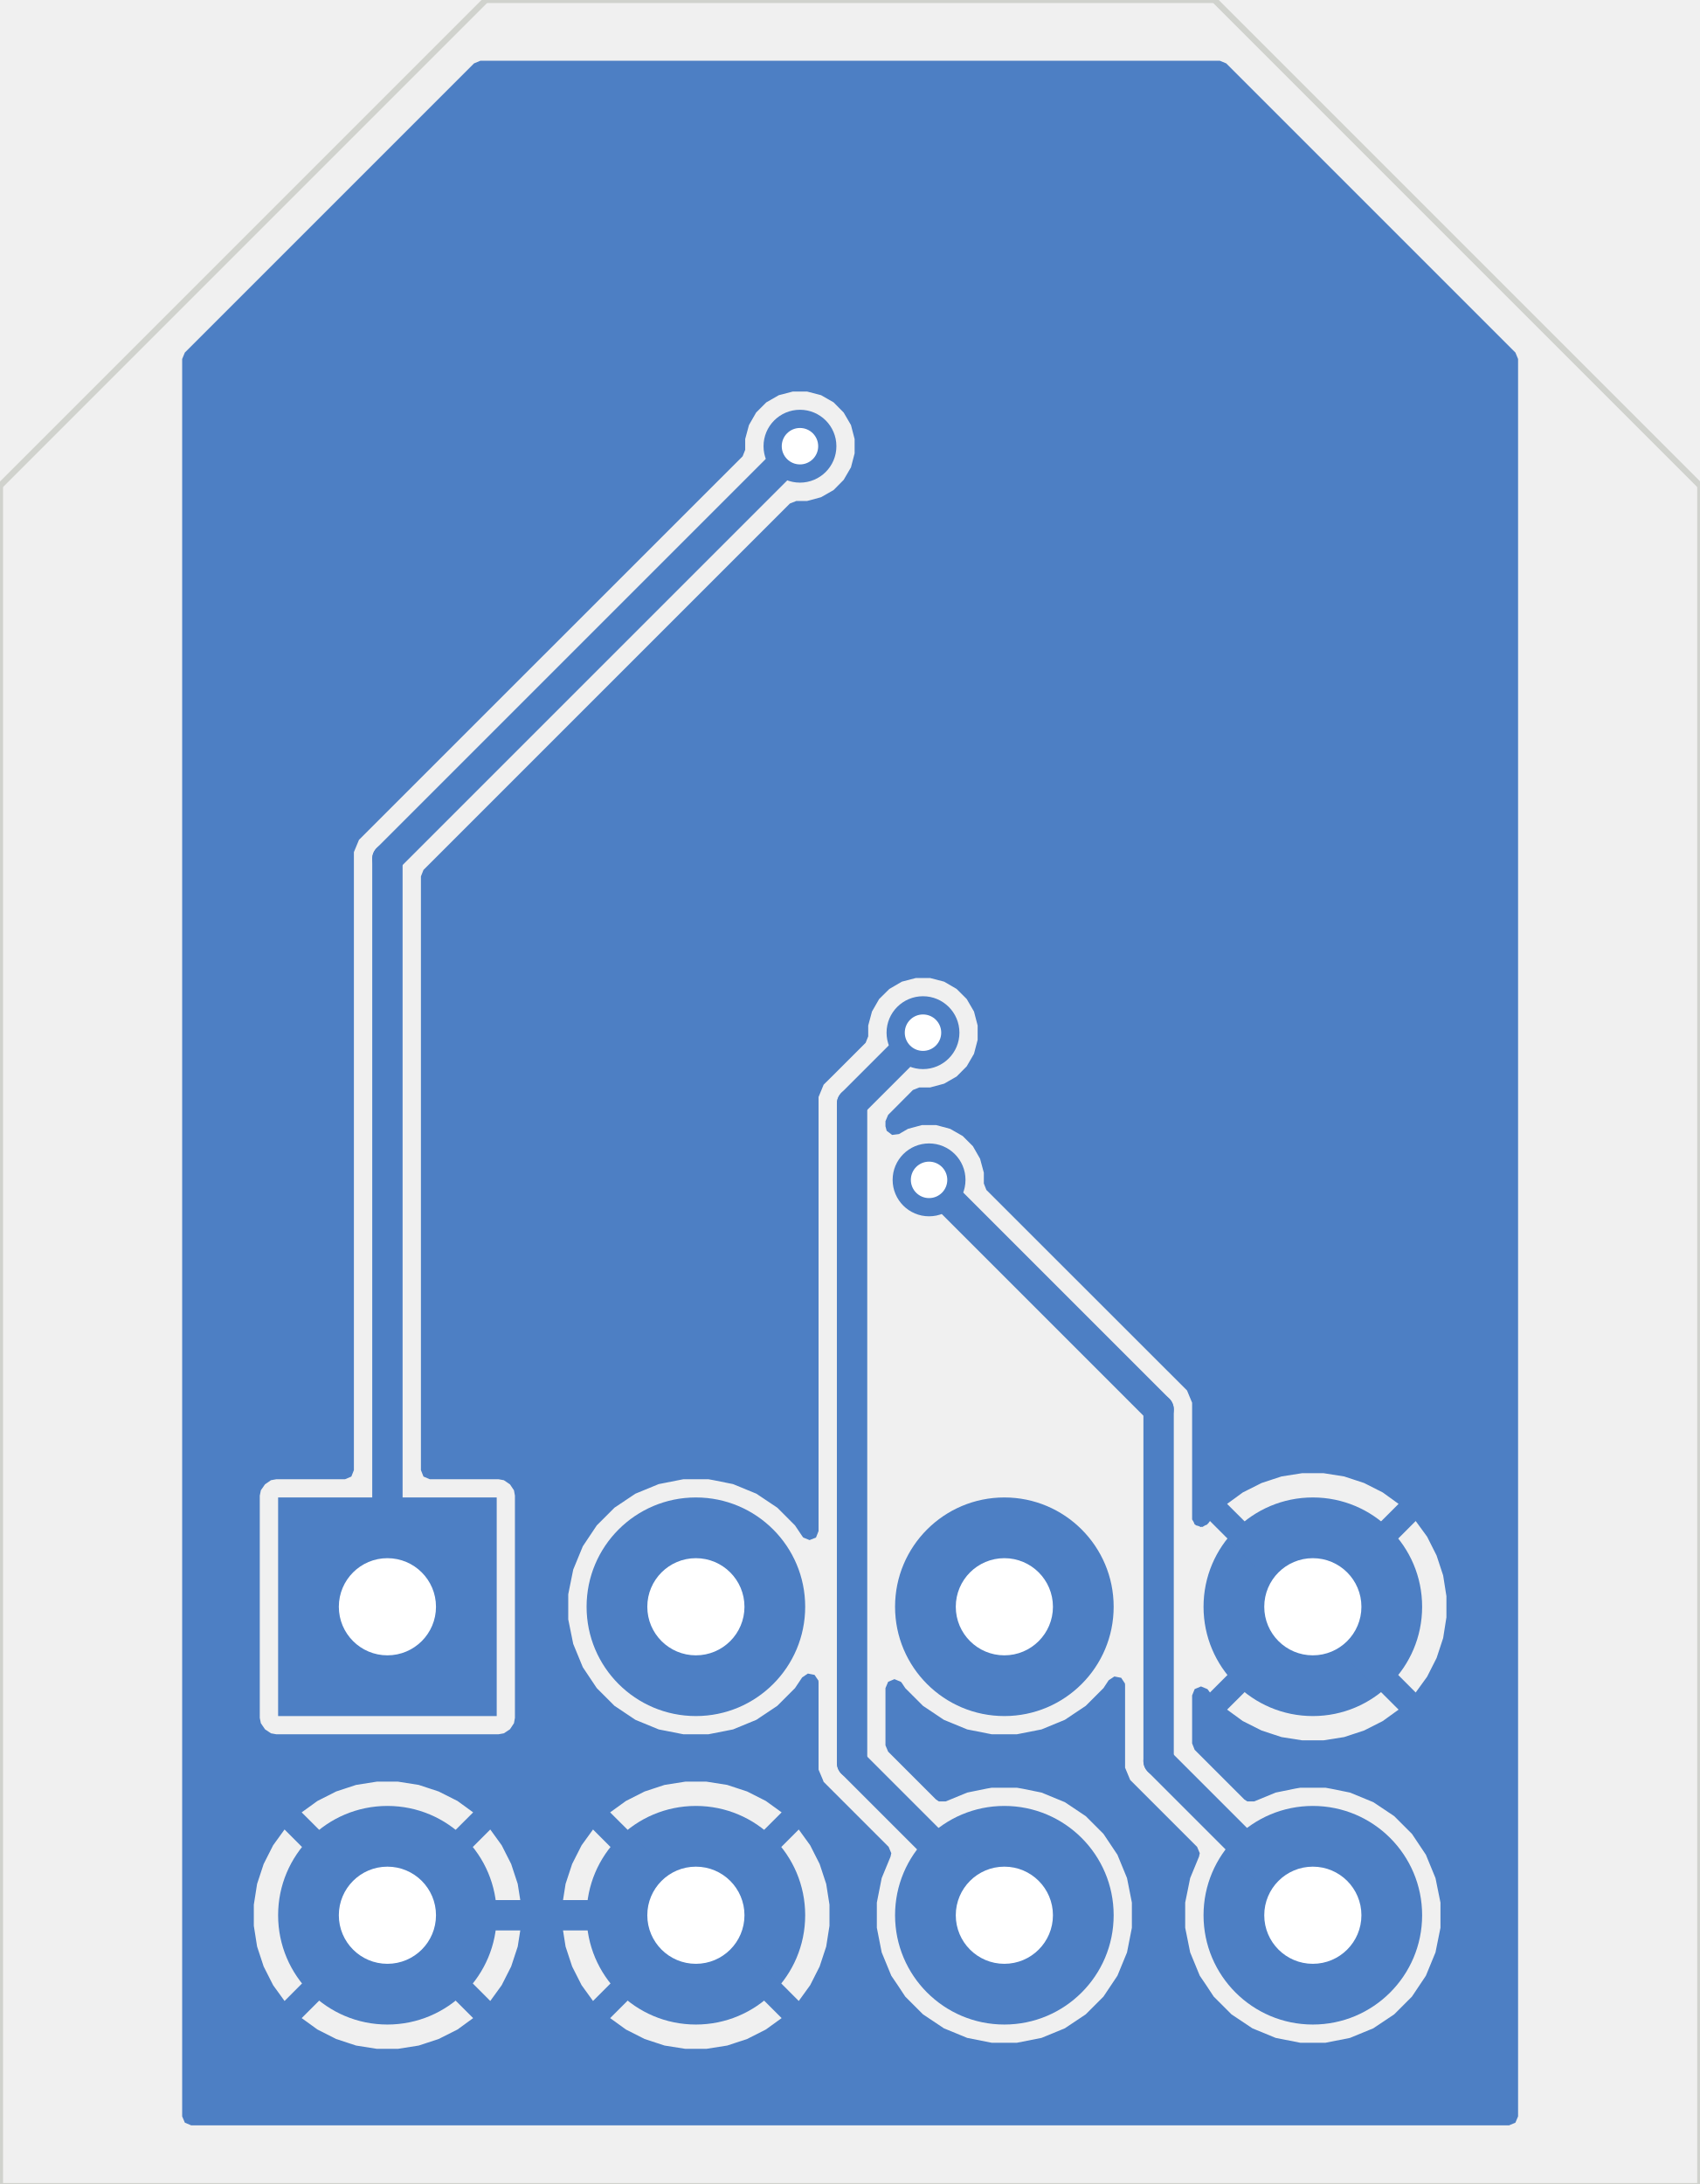
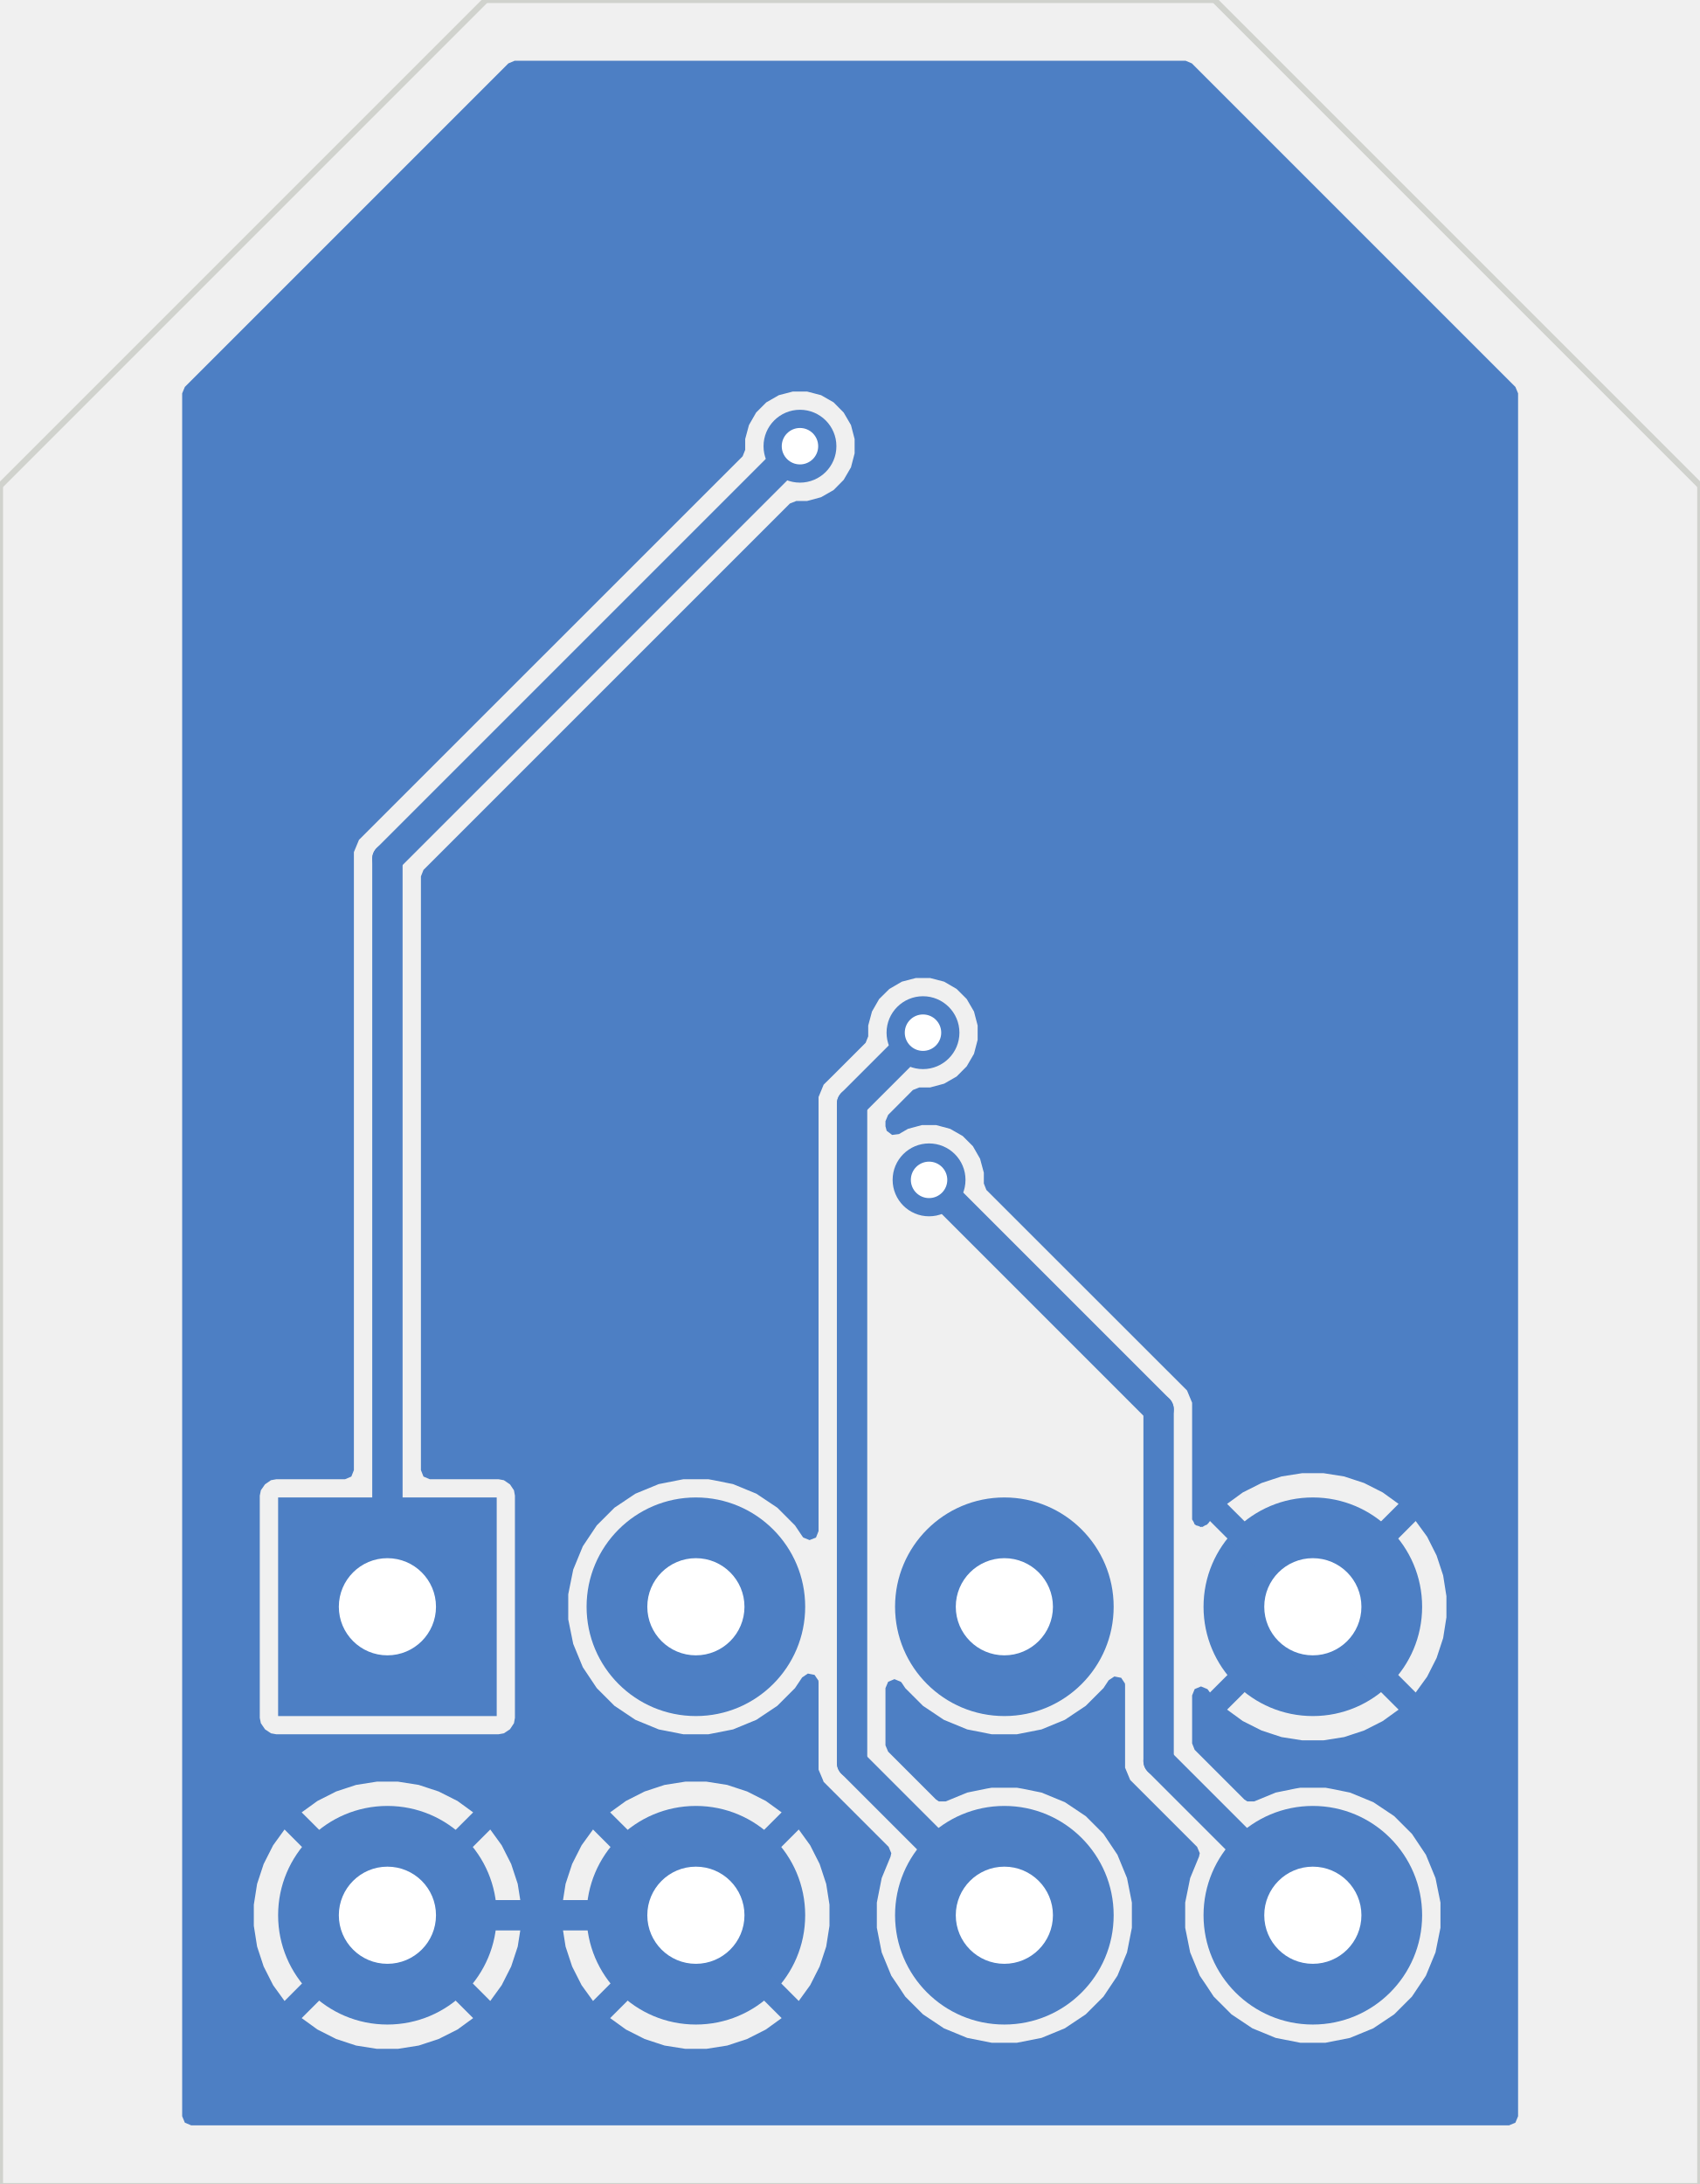
<svg xmlns="http://www.w3.org/2000/svg" version="1.1" width="13.995mm" height="17.983mm" viewBox="0 0 13.995 17.983">
  <g style="fill:#000000; fill-opacity:1;stroke:#000000; stroke-opacity:1; stroke-linecap:round; stroke-linejoin:round;" transform="translate(0 0) scale(1 1)">
    <path style="fill:#4D7FC4; fill-opacity:1; stroke:none;fill-rule:evenodd;" d="M 2.29,14.13 2.29,12.33 4.09,12.33 4.09,14.13 Z" />
  </g>
  <g style="fill:#4D7FC4; fill-opacity:1; stroke:none;">
    <circle cx="3.19" cy="15.77" r="0.9" />
    <circle cx="5.73" cy="13.23" r="0.9" />
    <circle cx="5.73" cy="15.77" r="0.9" />
    <circle cx="8.27" cy="13.23" r="0.9" />
    <circle cx="8.27" cy="15.77" r="0.9" />
    <circle cx="10.81" cy="13.23" r="0.9" />
    <circle cx="10.81" cy="15.77" r="0.9" />
    <circle cx="7.65" cy="9.715" r="0.3" />
    <circle cx="7.6" cy="8.503" r="0.3" />
    <circle cx="6.587" cy="3.674" r="0.3" />
  </g>
  <g style="fill:none; stroke:#4D7FC4; stroke-width:0.25; stroke-opacity:1; stroke-linecap:round; stroke-linejoin:round;">
    <path d="M5.73 15.77 L3.19 15.77 " />
    <path d="M9.54 14.5 L9.54 11.605 " />
    <path d="M10.81 15.77 L9.54 14.5 " />
    <path d="M9.54 11.605 L7.65 9.715 " />
    <path d="M7.016 14.516 L7.016 9.087 " />
    <path d="M8.27 15.77 L7.016 14.516 " />
    <path d="M7.016 9.087 L7.6 8.503 " />
    <path d="M3.19 13.23 L3.19 7.071 " />
    <path d="M3.19 7.071 L6.587 3.674 " />
-     <path style="fill:#4D7FC4; fill-opacity:1; stroke:none;fill-rule:evenodd;" d="M 10.097,0.522 12.478,2.903 12.5,2.956 12.5,17.426 12.478,17.478 12.426,17.5 1.574,17.5 1.522,17.478 1.5,17.426 1.5,15.683 2.09,15.683 2.09,15.857 2.117,16.028 2.117,16.028 2.171,16.192 2.249,16.346 2.343,16.476 2.845,15.973 2.87,16.016 2.944,16.09 2.987,16.115 2.484,16.617 2.614,16.711 2.768,16.789 2.768,16.789 2.932,16.843 2.932,16.843 3.103,16.87 3.277,16.87 3.448,16.843 3.448,16.843 3.612,16.789 3.767,16.711 3.767,16.711 3.896,16.617 3.393,16.115 3.436,16.09 3.51,16.016 3.535,15.973 4.037,16.476 4.131,16.346 4.131,16.346 4.209,16.192 4.263,16.028 4.263,16.028 4.29,15.857 4.29,15.683 4.63,15.683 4.63,15.857 4.657,16.028 4.657,16.028 4.711,16.192 4.789,16.346 4.883,16.476 5.385,15.973 5.41,16.016 5.484,16.09 5.527,16.115 5.024,16.617 5.154,16.711 5.308,16.789 5.308,16.789 5.472,16.843 5.472,16.843 5.643,16.87 5.817,16.87 5.988,16.843 5.988,16.843 6.152,16.789 6.306,16.711 6.306,16.711 6.436,16.617 5.933,16.115 5.976,16.09 6.05,16.016 6.075,15.973 6.577,16.476 6.671,16.346 6.671,16.346 6.749,16.192 6.803,16.028 6.803,16.028 6.83,15.857 6.83,15.683 6.803,15.512 6.803,15.512 6.749,15.348 6.671,15.194 6.671,15.194 6.577,15.064 6.075,15.567 6.05,15.524 5.976,15.45 5.933,15.425 6.436,14.923 6.306,14.829 6.152,14.751 6.152,14.751 5.988,14.697 5.988,14.697 5.817,14.67 5.643,14.67 5.472,14.697 5.472,14.697 5.308,14.751 5.154,14.829 5.024,14.923 5.527,15.425 5.484,15.45 5.41,15.524 5.385,15.567 4.883,15.064 4.789,15.194 4.711,15.348 4.657,15.512 4.657,15.512 4.63,15.683 4.29,15.683 4.263,15.512 4.263,15.512 4.209,15.348 4.131,15.194 4.131,15.194 4.037,15.064 3.535,15.567 3.51,15.524 3.436,15.45 3.393,15.425 3.896,14.923 3.767,14.829 3.612,14.751 3.612,14.751 3.448,14.697 3.448,14.697 3.277,14.67 3.103,14.67 2.932,14.697 2.932,14.697 2.768,14.751 2.614,14.829 2.484,14.923 2.987,15.425 2.944,15.45 2.87,15.524 2.845,15.567 2.343,15.064 2.249,15.194 2.171,15.348 2.117,15.512 2.117,15.512 2.09,15.683 1.5,15.683 1.5,12.315 2.139,12.315 2.139,14.145 2.148,14.189 2.182,14.239 2.231,14.272 2.275,14.28 2.275,14.28 4.105,14.28 4.105,14.28 4.149,14.272 4.199,14.239 4.232,14.189 4.24,14.145 4.24,13.127 4.679,13.127 4.679,13.334 4.72,13.536 4.72,13.536 4.799,13.728 4.914,13.9 4.914,13.9 5.06,14.046 5.232,14.161 5.424,14.24 5.627,14.28 5.627,14.28 5.833,14.28 5.833,14.28 6.036,14.24 6.228,14.161 6.4,14.046 6.546,13.9 6.605,13.812 6.652,13.78 6.707,13.791 6.739,13.838 6.74,13.853 6.74,14.571 6.776,14.656 6.782,14.672 6.782,14.672 7.317,15.207 7.339,15.259 7.333,15.287 7.26,15.464 7.26,15.464 7.22,15.666 7.22,15.873 7.26,16.076 7.26,16.076 7.339,16.268 7.392,16.346 7.454,16.44 7.6,16.586 7.772,16.701 7.964,16.78 8.166,16.82 8.166,16.82 8.373,16.82 8.373,16.82 8.576,16.78 8.768,16.701 8.94,16.586 9.086,16.44 9.201,16.268 9.28,16.076 9.32,15.873 9.32,15.666 9.28,15.464 9.201,15.272 9.086,15.1 8.94,14.954 8.768,14.839 8.576,14.76 8.576,14.76 8.424,14.729 8.373,14.72 8.166,14.72 8.126,14.727 7.964,14.76 7.964,14.76 7.787,14.833 7.731,14.833 7.707,14.817 7.313,14.423 7.291,14.371 7.291,13.9 7.313,13.848 7.365,13.826 7.418,13.848 7.427,13.859 7.454,13.9 7.454,13.9 7.454,13.9 7.6,14.046 7.772,14.161 7.964,14.24 8.166,14.28 8.166,14.28 8.373,14.28 8.373,14.28 8.576,14.24 8.768,14.161 8.94,14.046 9.086,13.9 9.129,13.835 9.176,13.804 9.232,13.815 9.263,13.862 9.264,13.876 9.264,14.555 9.306,14.656 9.306,14.656 9.857,15.207 9.879,15.259 9.873,15.287 9.8,15.464 9.8,15.464 9.759,15.666 9.759,15.873 9.8,16.076 9.8,16.076 9.879,16.268 9.932,16.346 9.994,16.44 10.14,16.586 10.312,16.701 10.504,16.78 10.707,16.82 10.707,16.82 10.914,16.82 10.914,16.82 11.116,16.78 11.308,16.701 11.48,16.586 11.626,16.44 11.741,16.268 11.82,16.076 11.861,15.873 11.861,15.666 11.82,15.464 11.741,15.272 11.626,15.1 11.48,14.954 11.308,14.839 11.116,14.76 11.116,14.76 10.963,14.729 10.914,14.72 10.707,14.72 10.666,14.727 10.504,14.76 10.504,14.76 10.327,14.833 10.271,14.833 10.246,14.817 9.837,14.408 9.816,14.355 9.816,13.96 9.837,13.908 9.889,13.886 9.942,13.908 9.949,13.917 9.963,13.936 9.963,13.936 10.465,13.433 10.49,13.476 10.564,13.55 10.607,13.575 10.104,14.077 10.233,14.171 10.388,14.249 10.388,14.249 10.552,14.303 10.552,14.303 10.723,14.33 10.897,14.33 11.068,14.303 11.068,14.303 11.232,14.249 11.386,14.171 11.386,14.171 11.516,14.077 11.013,13.575 11.056,13.55 11.13,13.476 11.155,13.433 11.657,13.936 11.751,13.806 11.751,13.806 11.829,13.652 11.883,13.488 11.883,13.488 11.91,13.317 11.91,13.143 11.883,12.972 11.883,12.972 11.829,12.808 11.751,12.653 11.751,12.653 11.657,12.524 11.155,13.027 11.13,12.984 11.056,12.91 11.013,12.885 11.516,12.383 11.386,12.289 11.232,12.211 11.232,12.211 11.068,12.157 11.068,12.157 10.897,12.13 10.723,12.13 10.552,12.157 10.552,12.157 10.388,12.211 10.233,12.289 10.104,12.383 10.607,12.885 10.564,12.91 10.49,12.984 10.465,13.027 9.963,12.524 9.963,12.524 9.949,12.543 9.944,12.546 9.942,12.552 9.921,12.561 9.901,12.573 9.895,12.571 9.889,12.574 9.868,12.565 9.846,12.559 9.843,12.554 9.837,12.552 9.828,12.531 9.816,12.511 9.816,12.5 9.816,11.55 9.816,11.55 9.774,11.449 9.774,11.449 8.122,9.798 8.101,9.745 8.101,9.656 8.101,9.656 8.07,9.541 8.07,9.541 8.011,9.438 8.011,9.438 8.011,9.438 7.927,9.354 7.927,9.354 7.927,9.354 7.824,9.295 7.824,9.295 7.709,9.264 7.709,9.264 7.591,9.264 7.591,9.264 7.476,9.295 7.476,9.295 7.402,9.338 7.346,9.345 7.301,9.311 7.291,9.274 7.291,9.232 7.313,9.18 7.517,8.975 7.57,8.954 7.659,8.954 7.659,8.954 7.774,8.923 7.877,8.864 7.96,8.78 8.02,8.677 8.05,8.562 8.05,8.562 8.05,8.444 8.05,8.444 8.02,8.329 8.02,8.329 7.96,8.226 7.96,8.226 7.96,8.226 7.877,8.143 7.877,8.143 7.877,8.143 7.774,8.083 7.774,8.083 7.659,8.053 7.659,8.053 7.541,8.053 7.541,8.053 7.426,8.083 7.426,8.083 7.323,8.143 7.239,8.226 7.18,8.329 7.18,8.329 7.149,8.444 7.149,8.533 7.128,8.586 6.86,8.854 6.782,8.931 6.74,9.033 6.74,12.607 6.719,12.66 6.666,12.681 6.614,12.66 6.605,12.648 6.546,12.56 6.4,12.414 6.228,12.299 6.036,12.22 6.036,12.22 5.877,12.188 5.833,12.18 5.627,12.18 5.586,12.188 5.424,12.22 5.424,12.22 5.232,12.299 5.06,12.414 5.06,12.414 4.914,12.56 4.914,12.56 4.799,12.732 4.72,12.924 4.72,12.924 4.679,13.127 4.24,13.127 4.24,12.315 4.232,12.271 4.199,12.222 4.196,12.22 4.149,12.188 4.105,12.18 4.105,12.18 3.539,12.18 3.487,12.158 3.466,12.105 3.466,7.216 3.487,7.163 6.504,4.146 6.557,4.125 6.646,4.125 6.646,4.125 6.761,4.094 6.864,4.035 6.947,3.951 7.007,3.848 7.037,3.733 7.037,3.733 7.037,3.615 7.037,3.615 7.007,3.5 7.007,3.5 6.947,3.397 6.947,3.397 6.947,3.397 6.864,3.313 6.864,3.313 6.864,3.313 6.761,3.254 6.761,3.254 6.646,3.224 6.646,3.224 6.528,3.224 6.528,3.224 6.413,3.254 6.413,3.254 6.31,3.313 6.226,3.397 6.167,3.5 6.167,3.5 6.136,3.615 6.136,3.704 6.115,3.757 3.034,6.837 2.956,6.915 2.914,7.016 2.914,12.105 2.893,12.158 2.841,12.18 2.275,12.18 2.253,12.184 2.231,12.188 2.182,12.222 2.182,12.222 2.148,12.271 2.148,12.271 2.139,12.315 1.5,12.315 1.5,2.956 1.522,2.903 3.903,0.522 3.956,0.5 10.044,0.5 Z" />
+     <path style="fill:#4D7FC4; fill-opacity:1; stroke:none;fill-rule:evenodd;" d="M 9.814,0.522 12.478,3.186 12.5,3.239 12.5,17.425 12.478,17.478 12.426,17.5 1.574,17.5 1.522,17.478 1.5,17.425 1.5,15.683 2.09,15.683 2.09,15.857 2.117,16.028 2.117,16.028 2.171,16.192 2.249,16.346 2.343,16.476 2.845,15.973 2.87,16.016 2.944,16.09 2.987,16.115 2.484,16.617 2.614,16.711 2.768,16.789 2.768,16.789 2.932,16.843 2.932,16.843 3.103,16.87 3.277,16.87 3.448,16.843 3.448,16.843 3.612,16.789 3.767,16.711 3.767,16.711 3.896,16.617 3.393,16.115 3.436,16.09 3.51,16.016 3.535,15.973 4.037,16.476 4.131,16.346 4.131,16.346 4.209,16.192 4.263,16.028 4.263,16.028 4.29,15.857 4.29,15.683 4.63,15.683 4.63,15.857 4.657,16.028 4.657,16.028 4.711,16.192 4.789,16.346 4.883,16.476 5.385,15.973 5.41,16.016 5.484,16.09 5.527,16.115 5.024,16.617 5.154,16.711 5.308,16.789 5.308,16.789 5.472,16.843 5.472,16.843 5.643,16.87 5.817,16.87 5.988,16.843 5.988,16.843 6.152,16.789 6.306,16.711 6.306,16.711 6.436,16.617 5.933,16.115 5.976,16.09 6.05,16.016 6.075,15.973 6.577,16.476 6.671,16.346 6.671,16.346 6.749,16.192 6.803,16.028 6.803,16.028 6.83,15.857 6.83,15.683 6.803,15.512 6.803,15.512 6.749,15.348 6.671,15.194 6.671,15.194 6.577,15.064 6.075,15.567 6.05,15.524 5.976,15.45 5.933,15.425 6.436,14.923 6.306,14.829 6.152,14.751 6.152,14.751 5.988,14.697 5.988,14.697 5.817,14.67 5.643,14.67 5.472,14.697 5.472,14.697 5.308,14.751 5.154,14.829 5.024,14.923 5.527,15.425 5.484,15.45 5.41,15.524 5.385,15.567 4.883,15.064 4.789,15.194 4.711,15.348 4.657,15.512 4.657,15.512 4.63,15.683 4.29,15.683 4.263,15.512 4.263,15.512 4.209,15.348 4.131,15.194 4.131,15.194 4.037,15.064 3.535,15.567 3.51,15.524 3.436,15.45 3.393,15.425 3.896,14.923 3.767,14.829 3.612,14.751 3.612,14.751 3.448,14.697 3.448,14.697 3.277,14.67 3.103,14.67 2.932,14.697 2.932,14.697 2.768,14.751 2.614,14.829 2.484,14.923 2.987,15.425 2.944,15.45 2.87,15.524 2.845,15.567 2.343,15.064 2.249,15.194 2.171,15.348 2.117,15.512 2.117,15.512 2.09,15.683 1.5,15.683 1.5,12.315 2.139,12.315 2.139,14.145 2.148,14.189 2.182,14.239 2.231,14.272 2.275,14.28 2.275,14.28 4.105,14.28 4.105,14.28 4.149,14.272 4.199,14.239 4.232,14.189 4.24,14.145 4.24,13.127 4.679,13.127 4.679,13.334 4.72,13.536 4.72,13.536 4.799,13.728 4.914,13.9 4.914,13.9 5.06,14.046 5.232,14.161 5.424,14.24 5.627,14.28 5.627,14.28 5.833,14.28 5.833,14.28 6.036,14.24 6.228,14.161 6.4,14.046 6.546,13.9 6.605,13.812 6.652,13.78 6.707,13.791 6.739,13.838 6.74,13.853 6.74,14.571 6.776,14.656 6.782,14.672 6.782,14.672 7.317,15.207 7.339,15.259 7.333,15.287 7.26,15.464 7.26,15.464 7.22,15.666 7.22,15.873 7.26,16.076 7.26,16.076 7.339,16.268 7.392,16.346 7.454,16.44 7.6,16.586 7.772,16.701 7.964,16.78 8.166,16.82 8.166,16.82 8.373,16.82 8.373,16.82 8.576,16.78 8.768,16.701 8.94,16.586 9.086,16.44 9.201,16.268 9.28,16.076 9.32,15.873 9.32,15.666 9.28,15.464 9.201,15.272 9.086,15.1 8.94,14.954 8.768,14.839 8.576,14.76 8.576,14.76 8.424,14.729 8.373,14.72 8.166,14.72 8.126,14.727 7.964,14.76 7.964,14.76 7.787,14.833 7.731,14.833 7.707,14.817 7.313,14.423 7.291,14.371 7.291,13.9 7.313,13.848 7.365,13.826 7.418,13.848 7.427,13.859 7.454,13.9 7.454,13.9 7.454,13.9 7.6,14.046 7.772,14.161 7.964,14.24 8.166,14.28 8.166,14.28 8.373,14.28 8.373,14.28 8.576,14.24 8.768,14.161 8.94,14.046 9.086,13.9 9.129,13.835 9.176,13.804 9.232,13.815 9.263,13.862 9.264,13.876 9.264,14.555 9.306,14.656 9.306,14.656 9.857,15.207 9.879,15.259 9.873,15.287 9.8,15.464 9.8,15.464 9.759,15.666 9.759,15.873 9.8,16.076 9.8,16.076 9.879,16.268 9.932,16.346 9.994,16.44 10.14,16.586 10.312,16.701 10.504,16.78 10.707,16.82 10.707,16.82 10.914,16.82 10.914,16.82 11.116,16.78 11.308,16.701 11.48,16.586 11.626,16.44 11.741,16.268 11.82,16.076 11.861,15.873 11.861,15.666 11.82,15.464 11.741,15.272 11.626,15.1 11.48,14.954 11.308,14.839 11.116,14.76 11.116,14.76 10.963,14.729 10.914,14.72 10.707,14.72 10.666,14.727 10.504,14.76 10.504,14.76 10.327,14.833 10.271,14.833 10.246,14.817 9.837,14.408 9.816,14.355 9.816,13.96 9.837,13.908 9.889,13.886 9.942,13.908 9.949,13.917 9.963,13.936 9.963,13.936 10.465,13.433 10.49,13.476 10.564,13.55 10.607,13.575 10.104,14.077 10.233,14.171 10.388,14.249 10.388,14.249 10.552,14.303 10.552,14.303 10.723,14.33 10.897,14.33 11.068,14.303 11.068,14.303 11.232,14.249 11.386,14.171 11.386,14.171 11.516,14.077 11.013,13.575 11.056,13.55 11.13,13.476 11.155,13.433 11.657,13.936 11.751,13.806 11.751,13.806 11.829,13.652 11.883,13.488 11.883,13.488 11.91,13.317 11.91,13.143 11.883,12.972 11.883,12.972 11.829,12.808 11.751,12.653 11.751,12.653 11.657,12.524 11.155,13.027 11.13,12.984 11.056,12.91 11.013,12.885 11.516,12.383 11.386,12.289 11.232,12.211 11.232,12.211 11.068,12.157 11.068,12.157 10.897,12.13 10.723,12.13 10.552,12.157 10.552,12.157 10.388,12.211 10.233,12.289 10.104,12.383 10.607,12.885 10.564,12.91 10.49,12.984 10.465,13.027 9.963,12.524 9.963,12.524 9.949,12.543 9.944,12.546 9.942,12.552 9.921,12.561 9.901,12.573 9.895,12.571 9.889,12.574 9.868,12.565 9.846,12.559 9.843,12.554 9.837,12.552 9.828,12.531 9.816,12.511 9.816,12.5 9.816,11.55 9.816,11.55 9.774,11.449 9.774,11.449 8.122,9.798 8.101,9.745 8.101,9.656 8.101,9.656 8.07,9.541 8.07,9.541 8.011,9.438 8.011,9.438 8.011,9.438 7.927,9.354 7.927,9.354 7.927,9.354 7.824,9.295 7.824,9.295 7.709,9.264 7.709,9.264 7.591,9.264 7.591,9.264 7.476,9.295 7.476,9.295 7.402,9.338 7.346,9.345 7.301,9.311 7.291,9.274 7.291,9.232 7.313,9.18 7.517,8.975 7.57,8.954 7.659,8.954 7.659,8.954 7.774,8.923 7.877,8.864 7.96,8.78 8.02,8.677 8.05,8.562 8.05,8.562 8.05,8.444 8.05,8.444 8.02,8.329 8.02,8.329 7.96,8.226 7.96,8.226 7.96,8.226 7.877,8.143 7.877,8.143 7.877,8.143 7.774,8.083 7.774,8.083 7.659,8.053 7.659,8.053 7.541,8.053 7.541,8.053 7.426,8.083 7.426,8.083 7.323,8.143 7.239,8.226 7.18,8.329 7.18,8.329 7.149,8.444 7.149,8.533 7.128,8.586 6.86,8.854 6.782,8.931 6.74,9.033 6.74,12.607 6.719,12.66 6.666,12.681 6.614,12.66 6.605,12.648 6.546,12.56 6.4,12.414 6.228,12.299 6.036,12.22 6.036,12.22 5.877,12.188 5.833,12.18 5.627,12.18 5.586,12.188 5.424,12.22 5.424,12.22 5.232,12.299 5.06,12.414 5.06,12.414 4.914,12.56 4.914,12.56 4.799,12.732 4.72,12.924 4.72,12.924 4.679,13.127 4.24,13.127 4.24,12.315 4.232,12.271 4.199,12.222 4.196,12.22 4.149,12.188 4.105,12.18 4.105,12.18 3.539,12.18 3.487,12.158 3.466,12.105 3.466,7.216 3.487,7.163 6.504,4.146 6.557,4.125 6.646,4.125 6.646,4.125 6.761,4.094 6.864,4.035 6.947,3.951 7.007,3.848 7.037,3.733 7.037,3.733 7.037,3.615 7.037,3.615 7.007,3.5 7.007,3.5 6.947,3.397 6.947,3.397 6.947,3.397 6.864,3.313 6.864,3.313 6.864,3.313 6.761,3.254 6.761,3.254 6.646,3.224 6.646,3.224 6.528,3.224 6.528,3.224 6.413,3.254 6.413,3.254 6.31,3.313 6.226,3.397 6.167,3.5 6.167,3.5 6.136,3.615 6.136,3.704 6.115,3.757 3.034,6.837 2.956,6.915 2.914,7.016 2.914,12.105 2.893,12.158 2.841,12.18 2.275,12.18 2.253,12.184 2.231,12.188 2.182,12.222 2.182,12.222 2.148,12.271 2.148,12.271 2.139,12.315 1.5,12.315 1.5,3.239 1.522,3.186 4.186,0.522 4.238,0.5 9.762,0.5 Z" />
  </g>
  <g style="fill:none; stroke:#D0D2CD; stroke-width:0.05; stroke-opacity:1; stroke-linecap:round; stroke-linejoin:round;">
    <path d="M0 4 L4 0 " />
    <path d="M0 18 L0 4 " />
    <path d="M4 0 L10 0 " />
    <path d="M10 0 L14 4 " />
    <path d="M14 4 L14 18 " />
    <path d="M14 18 L0 18 " />
  </g>
  <g style="fill:#FFFFFF; fill-opacity:1; stroke:none;">
    <circle cx="7.65" cy="9.715" r="0.15" />
    <circle cx="7.6" cy="8.503" r="0.15" />
    <circle cx="6.587" cy="3.674" r="0.15" />
  </g>
  <g style="fill:#FFFFFF; fill-opacity:1; stroke:none;">
    <circle cx="3.19" cy="13.23" r="0.4" />
  </g>
  <g style="fill:#FFFFFF; fill-opacity:1; stroke:none;">
    <circle cx="3.19" cy="15.77" r="0.4" />
  </g>
  <g style="fill:#FFFFFF; fill-opacity:1; stroke:none;">
    <circle cx="5.73" cy="13.23" r="0.4" />
  </g>
  <g style="fill:#FFFFFF; fill-opacity:1; stroke:none;">
    <circle cx="5.73" cy="15.77" r="0.4" />
  </g>
  <g style="fill:#FFFFFF; fill-opacity:1; stroke:none;">
    <circle cx="8.27" cy="13.23" r="0.4" />
  </g>
  <g style="fill:#FFFFFF; fill-opacity:1; stroke:none;">
    <circle cx="8.27" cy="15.77" r="0.4" />
  </g>
  <g style="fill:#FFFFFF; fill-opacity:1; stroke:none;">
    <circle cx="10.81" cy="13.23" r="0.4" />
  </g>
  <g style="fill:#FFFFFF; fill-opacity:1; stroke:none;">
    <circle cx="10.81" cy="15.77" r="0.4" />
  </g>
</svg>
